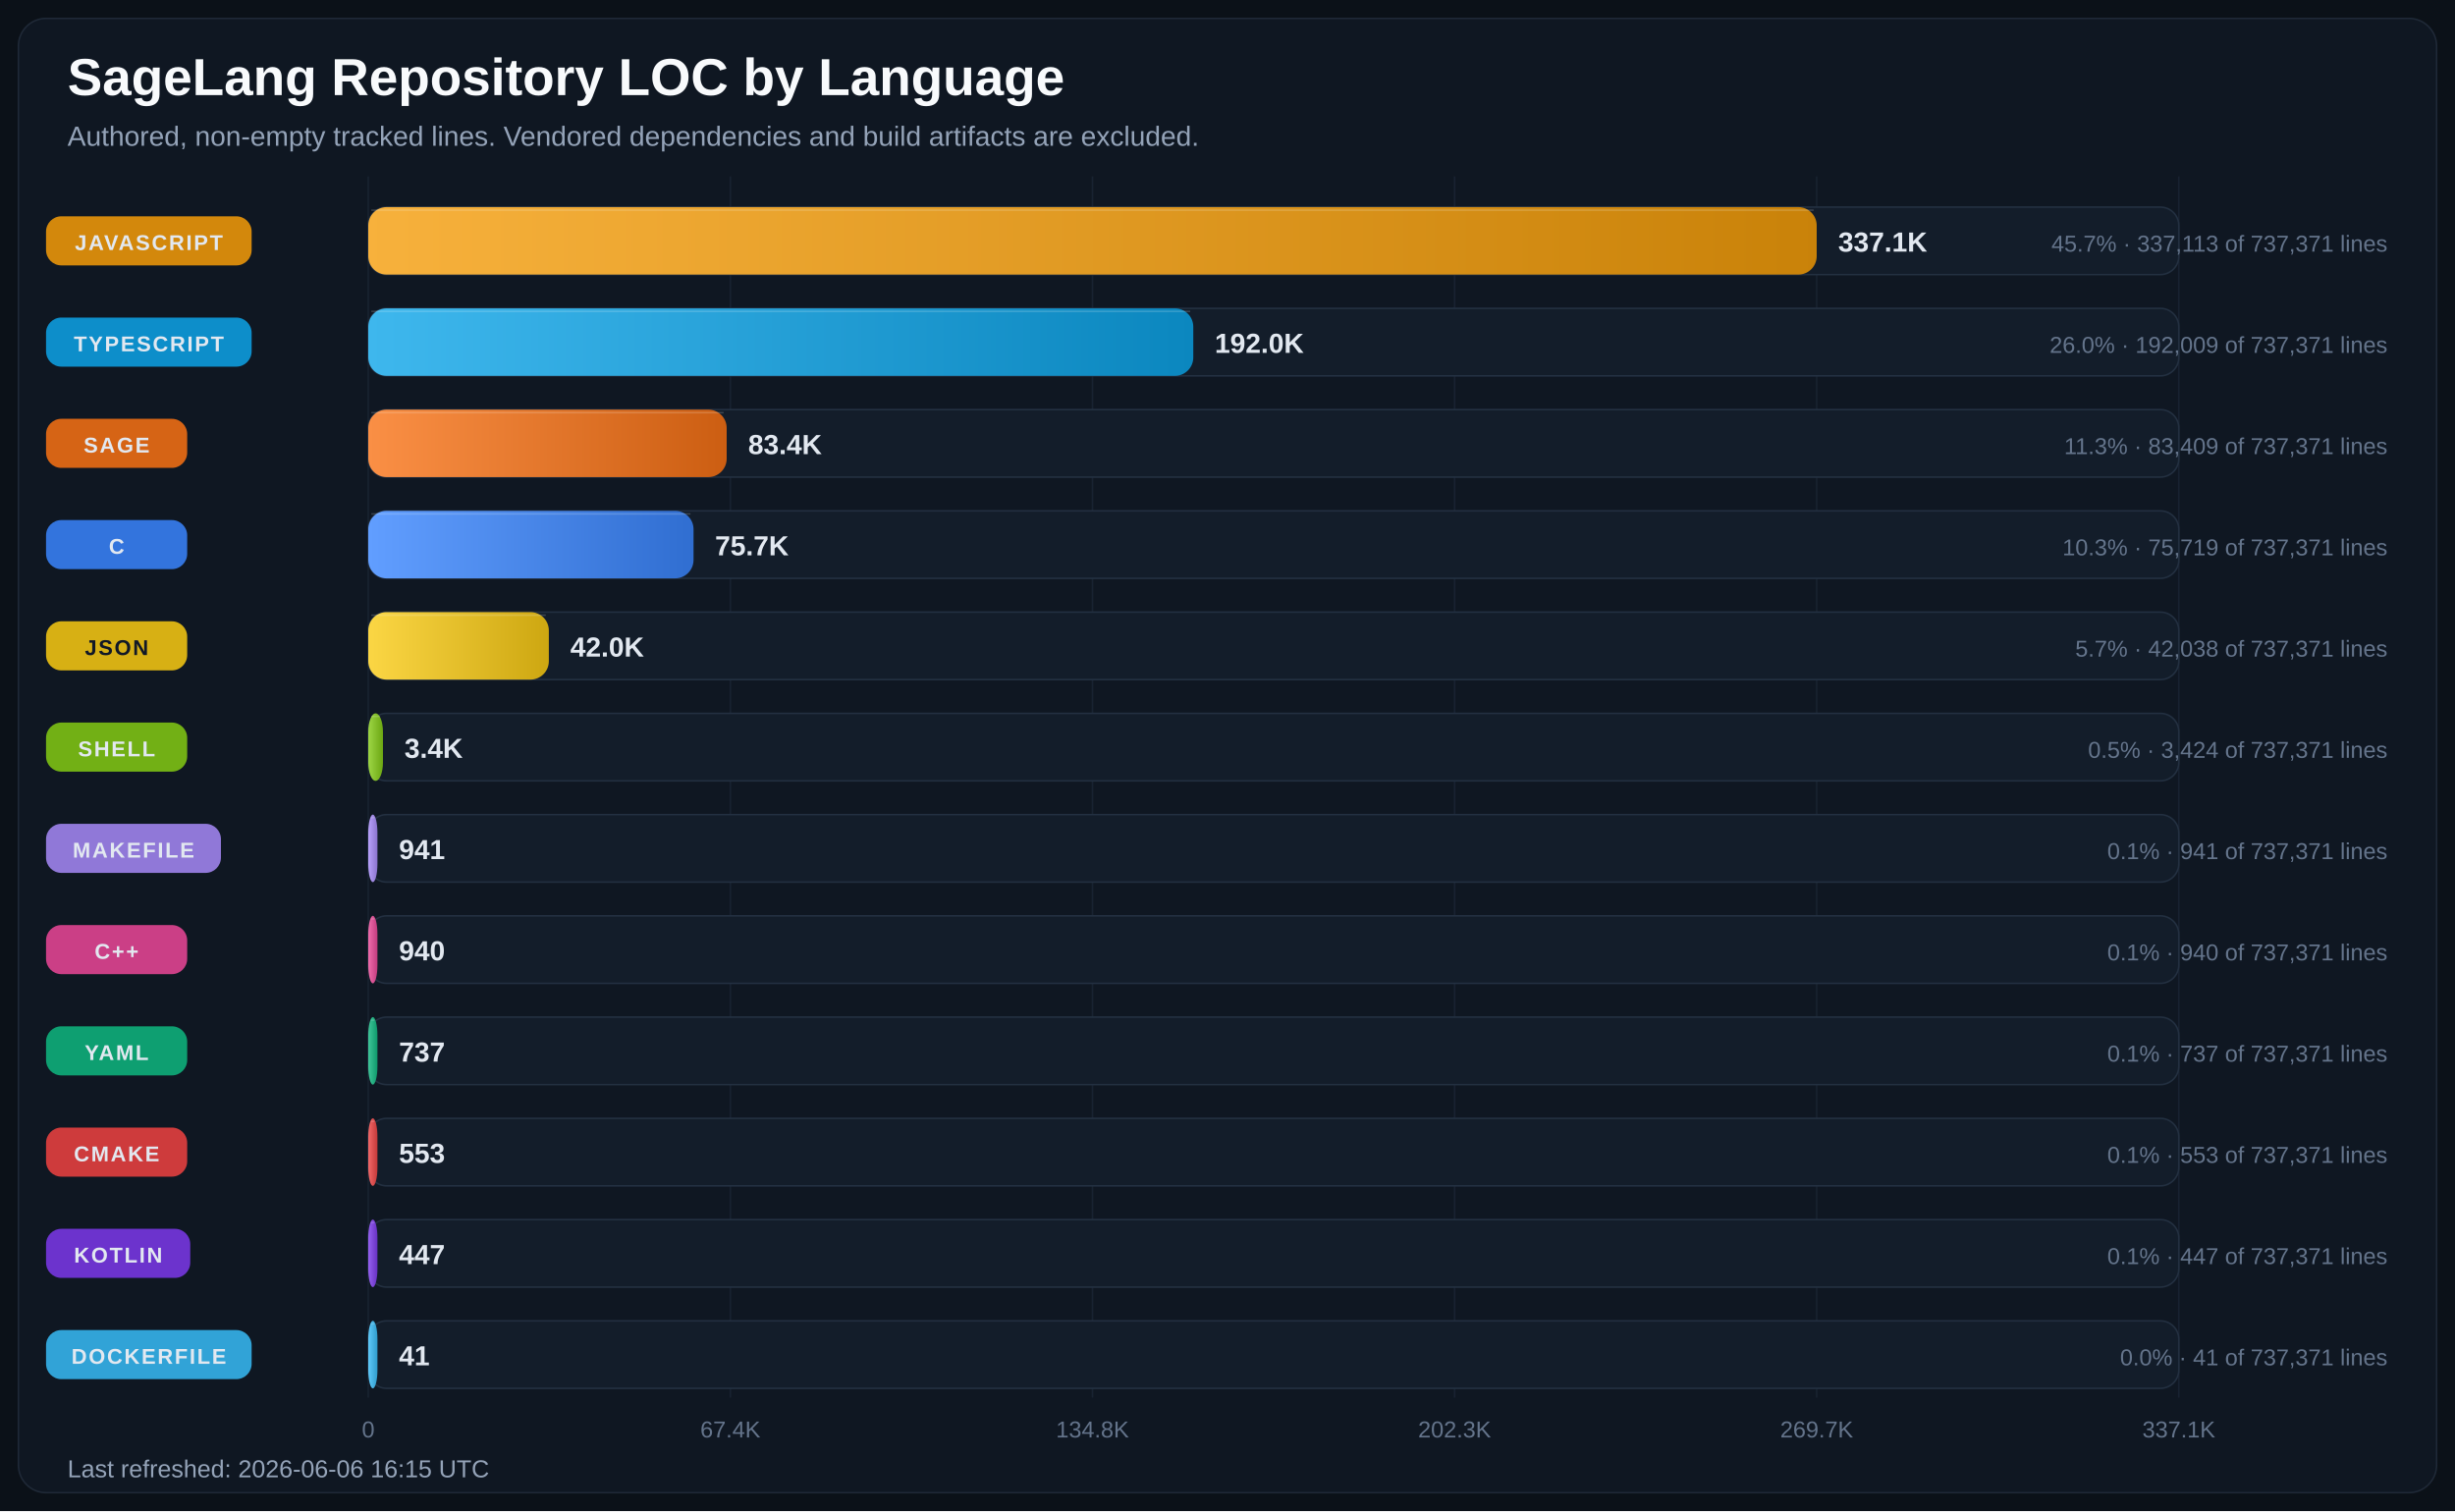
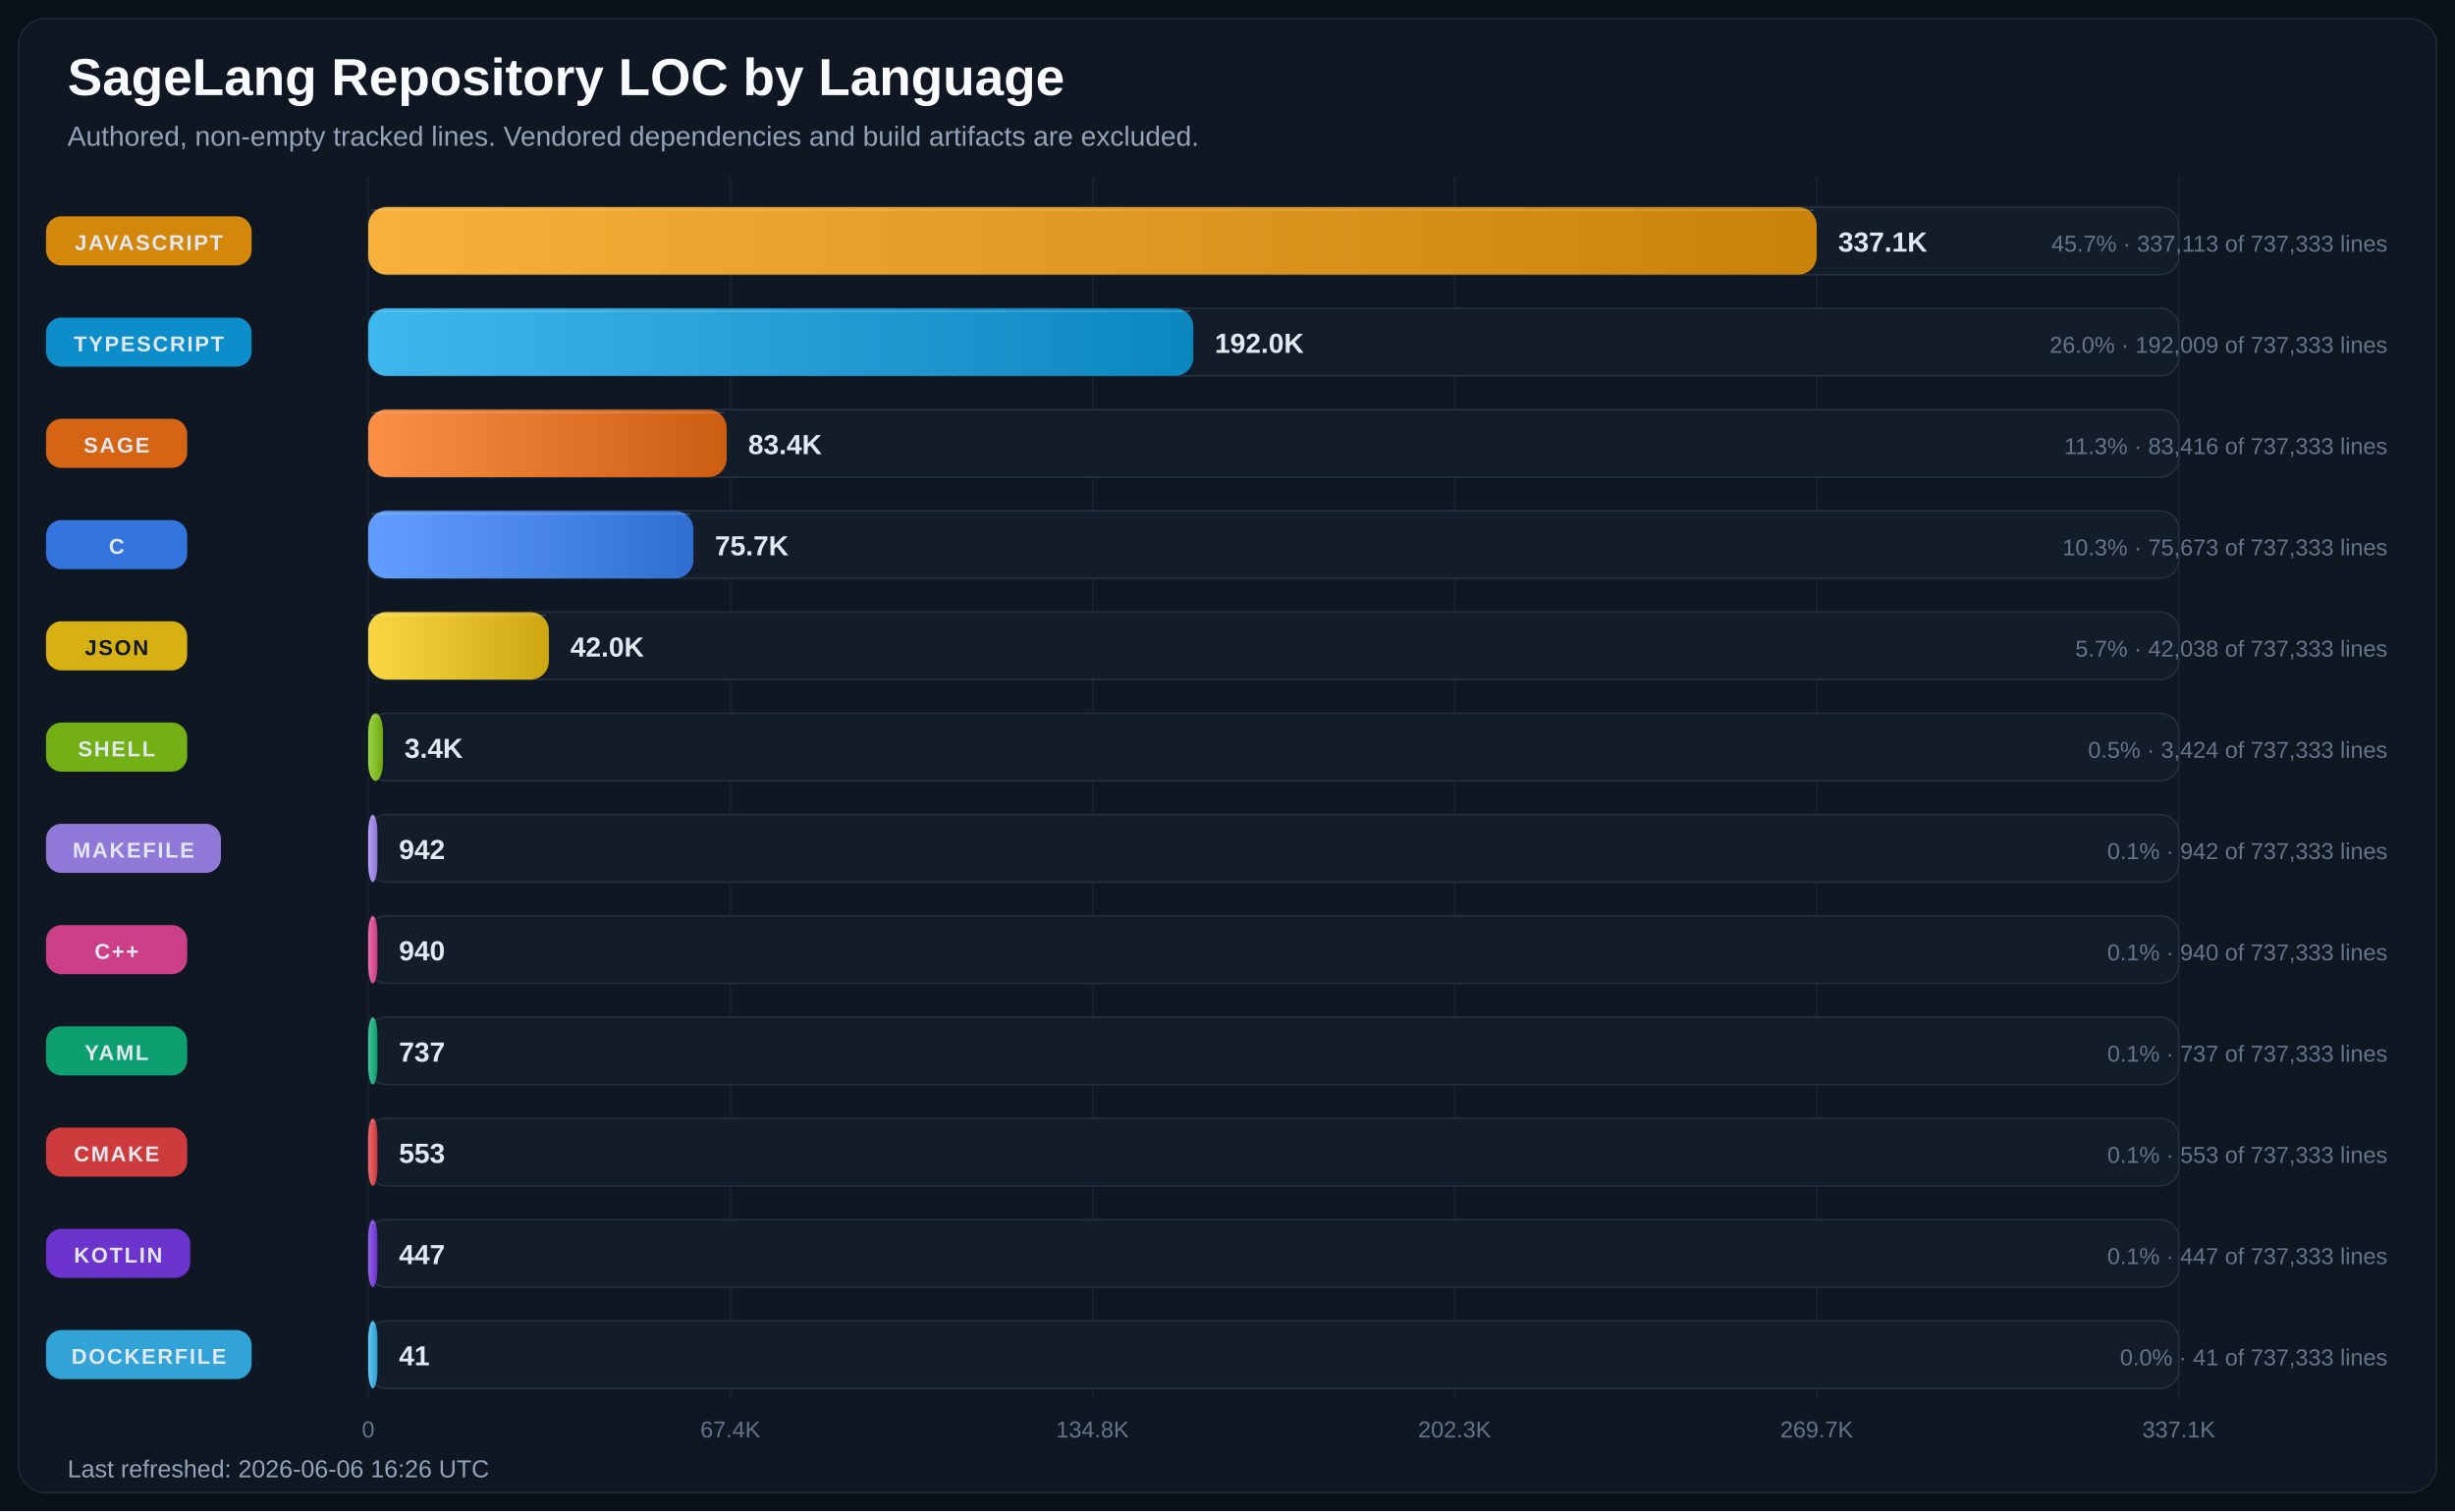
<svg xmlns="http://www.w3.org/2000/svg" width="1600" height="985" viewBox="0 0 1600 985" role="img" aria-labelledby="title desc">
  <defs>
    <linearGradient id="bar-gradient-0" x1="0%" y1="0%" x2="100%" y2="0%">
      <stop offset="0%" stop-color="#F7B13C" />
      <stop offset="100%" stop-color="#C98209" />
    </linearGradient>
    <linearGradient id="bar-gradient-1" x1="0%" y1="0%" x2="100%" y2="0%">
      <stop offset="0%" stop-color="#3EB7ED" />
      <stop offset="100%" stop-color="#0B87BF" />
    </linearGradient>
    <linearGradient id="bar-gradient-2" x1="0%" y1="0%" x2="100%" y2="0%">
      <stop offset="0%" stop-color="#FA8F45" />
      <stop offset="100%" stop-color="#CC5E12" />
    </linearGradient>
    <linearGradient id="bar-gradient-3" x1="0%" y1="0%" x2="100%" y2="0%">
      <stop offset="0%" stop-color="#619EFF" />
      <stop offset="100%" stop-color="#306ED1" />
    </linearGradient>
    <linearGradient id="bar-gradient-4" x1="0%" y1="0%" x2="100%" y2="0%">
      <stop offset="0%" stop-color="#FBD644" />
      <stop offset="100%" stop-color="#CDA711" />
    </linearGradient>
    <linearGradient id="bar-gradient-5" x1="0%" y1="0%" x2="100%" y2="0%">
      <stop offset="0%" stop-color="#9DD645" />
      <stop offset="100%" stop-color="#6CA712" />
    </linearGradient>
    <linearGradient id="bar-gradient-6" x1="0%" y1="0%" x2="100%" y2="0%">
      <stop offset="0%" stop-color="#B9A2FB" />
      <stop offset="100%" stop-color="#8972CD" />
    </linearGradient>
    <linearGradient id="bar-gradient-7" x1="0%" y1="0%" x2="100%" y2="0%">
      <stop offset="0%" stop-color="#F06DAD" />
      <stop offset="100%" stop-color="#C23B7D" />
    </linearGradient>
    <linearGradient id="bar-gradient-8" x1="0%" y1="0%" x2="100%" y2="0%">
      <stop offset="0%" stop-color="#40C79A" />
      <stop offset="100%" stop-color="#0D986A" />
    </linearGradient>
    <linearGradient id="bar-gradient-9" x1="0%" y1="0%" x2="100%" y2="0%">
      <stop offset="0%" stop-color="#F26969" />
      <stop offset="100%" stop-color="#C43838" />
    </linearGradient>
    <linearGradient id="bar-gradient-10" x1="0%" y1="0%" x2="100%" y2="0%">
      <stop offset="0%" stop-color="#9661F1" />
      <stop offset="100%" stop-color="#6630C2" />
    </linearGradient>
    <linearGradient id="bar-gradient-11" x1="0%" y1="0%" x2="100%" y2="0%">
      <stop offset="0%" stop-color="#60CAF9" />
      <stop offset="100%" stop-color="#2E9BCB" />
    </linearGradient>
  </defs>
  <rect width="100%" height="100%" fill="#0B1118" />
  <rect x="12" y="12" width="1576" height="961" rx="18" fill="#0F1722" stroke="#1F2937" />
  <text x="44" y="62" fill="#F8FAFC" font-size="34" font-family="Segoe UI, Arial, sans-serif" font-weight="700">SageLang Repository LOC by Language</text>
  <text x="44" y="95" fill="#94A3B8" font-size="18" font-family="Segoe UI, Arial, sans-serif">Authored, non-empty tracked lines. Vendored dependencies and build artifacts are excluded.</text>
  <line x1="240.0" y1="115" x2="240.0" y2="911" stroke="#182231" stroke-width="1" />
  <text x="240.0" y="937" text-anchor="middle" fill="#64748B" font-size="15" font-family="Segoe UI, Arial, sans-serif">0</text>
  <line x1="476.0" y1="115" x2="476.0" y2="911" stroke="#182231" stroke-width="1" />
  <text x="476.0" y="937" text-anchor="middle" fill="#64748B" font-size="15" font-family="Segoe UI, Arial, sans-serif">67.4K</text>
  <line x1="712.0" y1="115" x2="712.0" y2="911" stroke="#182231" stroke-width="1" />
  <text x="712.0" y="937" text-anchor="middle" fill="#64748B" font-size="15" font-family="Segoe UI, Arial, sans-serif">134.8K</text>
  <line x1="948.0" y1="115" x2="948.0" y2="911" stroke="#182231" stroke-width="1" />
  <text x="948.0" y="937" text-anchor="middle" fill="#64748B" font-size="15" font-family="Segoe UI, Arial, sans-serif">202.3K</text>
  <line x1="1184.0" y1="115" x2="1184.0" y2="911" stroke="#182231" stroke-width="1" />
  <text x="1184.0" y="937" text-anchor="middle" fill="#64748B" font-size="15" font-family="Segoe UI, Arial, sans-serif">269.7K</text>
  <line x1="1420.0" y1="115" x2="1420.0" y2="911" stroke="#182231" stroke-width="1" />
  <text x="1420.0" y="937" text-anchor="middle" fill="#64748B" font-size="15" font-family="Segoe UI, Arial, sans-serif">337.1K</text>
  <rect x="30" y="141.0" width="134" height="32" rx="10" fill="#DC8E0A" opacity="0.95" />
  <text x="97.0" y="163.0" text-anchor="middle" fill="#E2E8F0" font-size="14" font-family="Segoe UI, Arial, sans-serif" font-weight="700" letter-spacing="1.1">JAVASCRIPT</text>
  <rect x="240" y="135" width="1180" height="44" rx="12" fill="#131D2A" stroke="#233041" />
  <rect x="240" y="135" width="944.0" height="44" rx="12" fill="url(#bar-gradient-0)" />
  <line x1="242.0" y1="137.0" x2="1182.0" y2="137.0" stroke="#F8FAFC" stroke-opacity="0.18" />
  <text x="1198.0" y="164.0" text-anchor="start" fill="#E2E8F0" font-size="18" font-family="Segoe UI, Arial, sans-serif" font-weight="700">337.1K</text>
-   <text x="1556" y="164.0" text-anchor="end" fill="#64748B" font-size="15" font-family="Segoe UI, Arial, sans-serif">45.7% · 337,113 of 737,371 lines</text>
+   <text x="1556" y="164.0" text-anchor="end" fill="#64748B" font-size="15" font-family="Segoe UI, Arial, sans-serif">45.7% · 337,113 of 737,333 lines</text>
  <rect x="30" y="207.0" width="134" height="32" rx="10" fill="#0D94D2" opacity="0.95" />
  <text x="97.0" y="229.0" text-anchor="middle" fill="#E2E8F0" font-size="14" font-family="Segoe UI, Arial, sans-serif" font-weight="700" letter-spacing="1.1">TYPESCRIPT</text>
  <rect x="240" y="201" width="1180" height="44" rx="12" fill="#131D2A" stroke="#233041" />
  <rect x="240" y="201" width="537.7" height="44" rx="12" fill="url(#bar-gradient-1)" />
  <line x1="242.0" y1="203.0" x2="775.7" y2="203.0" stroke="#F8FAFC" stroke-opacity="0.18" />
  <text x="791.7" y="230.0" text-anchor="start" fill="#E2E8F0" font-size="18" font-family="Segoe UI, Arial, sans-serif" font-weight="700">192.0K</text>
-   <text x="1556" y="230.0" text-anchor="end" fill="#64748B" font-size="15" font-family="Segoe UI, Arial, sans-serif">26.0% · 192,009 of 737,371 lines</text>
+   <text x="1556" y="230.0" text-anchor="end" fill="#64748B" font-size="15" font-family="Segoe UI, Arial, sans-serif">26.0% · 192,009 of 737,333 lines</text>
  <rect x="30" y="273.0" width="92" height="32" rx="10" fill="#E06814" opacity="0.95" />
  <text x="76.0" y="295.0" text-anchor="middle" fill="#E2E8F0" font-size="14" font-family="Segoe UI, Arial, sans-serif" font-weight="700" letter-spacing="1.1">SAGE</text>
  <rect x="240" y="267" width="1180" height="44" rx="12" fill="#131D2A" stroke="#233041" />
  <rect x="240" y="267" width="233.6" height="44" rx="12" fill="url(#bar-gradient-2)" />
  <line x1="242.0" y1="269.0" x2="471.6" y2="269.0" stroke="#F8FAFC" stroke-opacity="0.18" />
  <text x="487.6" y="296.0" text-anchor="start" fill="#E2E8F0" font-size="18" font-family="Segoe UI, Arial, sans-serif" font-weight="700">83.4K</text>
-   <text x="1556" y="296.0" text-anchor="end" fill="#64748B" font-size="15" font-family="Segoe UI, Arial, sans-serif">11.3% · 83,409 of 737,371 lines</text>
+   <text x="1556" y="296.0" text-anchor="end" fill="#64748B" font-size="15" font-family="Segoe UI, Arial, sans-serif">11.3% · 83,416 of 737,333 lines</text>
  <rect x="30" y="339.0" width="92" height="32" rx="10" fill="#3479E6" opacity="0.95" />
  <text x="76.0" y="361.0" text-anchor="middle" fill="#E2E8F0" font-size="14" font-family="Segoe UI, Arial, sans-serif" font-weight="700" letter-spacing="1.1">C</text>
  <rect x="240" y="333" width="1180" height="44" rx="12" fill="#131D2A" stroke="#233041" />
-   <rect x="240" y="333" width="212.0" height="44" rx="12" fill="url(#bar-gradient-3)" />
-   <line x1="242.0" y1="335.0" x2="450.0" y2="335.0" stroke="#F8FAFC" stroke-opacity="0.18" />
-   <text x="466.0" y="362.0" text-anchor="start" fill="#E2E8F0" font-size="18" font-family="Segoe UI, Arial, sans-serif" font-weight="700">75.7K</text>
-   <text x="1556" y="362.0" text-anchor="end" fill="#64748B" font-size="15" font-family="Segoe UI, Arial, sans-serif">10.3% · 75,719 of 737,371 lines</text>
+   <rect x="240" y="333" width="211.9" height="44" rx="12" fill="url(#bar-gradient-3)" />
+   <line x1="242.0" y1="335.0" x2="449.9" y2="335.0" stroke="#F8FAFC" stroke-opacity="0.18" />
+   <text x="465.9" y="362.0" text-anchor="start" fill="#E2E8F0" font-size="18" font-family="Segoe UI, Arial, sans-serif" font-weight="700">75.7K</text>
+   <text x="1556" y="362.0" text-anchor="end" fill="#64748B" font-size="15" font-family="Segoe UI, Arial, sans-serif">10.3% · 75,673 of 737,333 lines</text>
  <rect x="30" y="405.0" width="92" height="32" rx="10" fill="#E1B813" opacity="0.95" />
  <text x="76.0" y="427.0" text-anchor="middle" fill="#111827" font-size="14" font-family="Segoe UI, Arial, sans-serif" font-weight="700" letter-spacing="1.1">JSON</text>
  <rect x="240" y="399" width="1180" height="44" rx="12" fill="#131D2A" stroke="#233041" />
  <rect x="240" y="399" width="117.7" height="44" rx="12" fill="url(#bar-gradient-4)" />
  <line x1="242.0" y1="401.0" x2="355.7" y2="401.0" stroke="#F8FAFC" stroke-opacity="0.18" />
  <text x="371.7" y="428.0" text-anchor="start" fill="#E2E8F0" font-size="18" font-family="Segoe UI, Arial, sans-serif" font-weight="700">42.0K</text>
-   <text x="1556" y="428.0" text-anchor="end" fill="#64748B" font-size="15" font-family="Segoe UI, Arial, sans-serif">5.7% · 42,038 of 737,371 lines</text>
+   <text x="1556" y="428.0" text-anchor="end" fill="#64748B" font-size="15" font-family="Segoe UI, Arial, sans-serif">5.7% · 42,038 of 737,333 lines</text>
  <rect x="30" y="471.0" width="92" height="32" rx="10" fill="#77B814" opacity="0.95" />
  <text x="76.0" y="493.0" text-anchor="middle" fill="#E2E8F0" font-size="14" font-family="Segoe UI, Arial, sans-serif" font-weight="700" letter-spacing="1.1">SHELL</text>
  <rect x="240" y="465" width="1180" height="44" rx="12" fill="#131D2A" stroke="#233041" />
  <rect x="240" y="465" width="9.6" height="44" rx="12" fill="url(#bar-gradient-5)" />
  <line x1="242.0" y1="467.0" x2="247.6" y2="467.0" stroke="#F8FAFC" stroke-opacity="0.18" />
  <text x="263.6" y="494.0" text-anchor="start" fill="#E2E8F0" font-size="18" font-family="Segoe UI, Arial, sans-serif" font-weight="700">3.4K</text>
-   <text x="1556" y="494.0" text-anchor="end" fill="#64748B" font-size="15" font-family="Segoe UI, Arial, sans-serif">0.5% · 3,424 of 737,371 lines</text>
+   <text x="1556" y="494.0" text-anchor="end" fill="#64748B" font-size="15" font-family="Segoe UI, Arial, sans-serif">0.5% · 3,424 of 737,333 lines</text>
  <rect x="30" y="537.0" width="114" height="32" rx="10" fill="#967DE1" opacity="0.95" />
  <text x="87.0" y="559.0" text-anchor="middle" fill="#E2E8F0" font-size="14" font-family="Segoe UI, Arial, sans-serif" font-weight="700" letter-spacing="1.1">MAKEFILE</text>
  <rect x="240" y="531" width="1180" height="44" rx="12" fill="#131D2A" stroke="#233041" />
  <rect x="240" y="531" width="6.0" height="44" rx="12" fill="url(#bar-gradient-6)" />
  <line x1="242.0" y1="533.0" x2="244.0" y2="533.0" stroke="#F8FAFC" stroke-opacity="0.18" />
-   <text x="260.0" y="560.0" text-anchor="start" fill="#E2E8F0" font-size="18" font-family="Segoe UI, Arial, sans-serif" font-weight="700">941</text>
-   <text x="1556" y="560.0" text-anchor="end" fill="#64748B" font-size="15" font-family="Segoe UI, Arial, sans-serif">0.1% · 941 of 737,371 lines</text>
+   <text x="260.0" y="560.0" text-anchor="start" fill="#E2E8F0" font-size="18" font-family="Segoe UI, Arial, sans-serif" font-weight="700">942</text>
+   <text x="1556" y="560.0" text-anchor="end" fill="#64748B" font-size="15" font-family="Segoe UI, Arial, sans-serif">0.1% · 942 of 737,333 lines</text>
  <rect x="30" y="603.0" width="92" height="32" rx="10" fill="#D4418A" opacity="0.95" />
  <text x="76.0" y="625.0" text-anchor="middle" fill="#E2E8F0" font-size="14" font-family="Segoe UI, Arial, sans-serif" font-weight="700" letter-spacing="1.1">C++</text>
  <rect x="240" y="597" width="1180" height="44" rx="12" fill="#131D2A" stroke="#233041" />
  <rect x="240" y="597" width="6.0" height="44" rx="12" fill="url(#bar-gradient-7)" />
  <line x1="242.0" y1="599.0" x2="244.0" y2="599.0" stroke="#F8FAFC" stroke-opacity="0.18" />
  <text x="260.0" y="626.0" text-anchor="start" fill="#E2E8F0" font-size="18" font-family="Segoe UI, Arial, sans-serif" font-weight="700">940</text>
-   <text x="1556" y="626.0" text-anchor="end" fill="#64748B" font-size="15" font-family="Segoe UI, Arial, sans-serif">0.1% · 940 of 737,371 lines</text>
+   <text x="1556" y="626.0" text-anchor="end" fill="#64748B" font-size="15" font-family="Segoe UI, Arial, sans-serif">0.1% · 940 of 737,333 lines</text>
  <rect x="30" y="669.0" width="92" height="32" rx="10" fill="#0EA674" opacity="0.95" />
  <text x="76.0" y="691.0" text-anchor="middle" fill="#E2E8F0" font-size="14" font-family="Segoe UI, Arial, sans-serif" font-weight="700" letter-spacing="1.1">YAML</text>
  <rect x="240" y="663" width="1180" height="44" rx="12" fill="#131D2A" stroke="#233041" />
  <rect x="240" y="663" width="6.0" height="44" rx="12" fill="url(#bar-gradient-8)" />
  <line x1="242.0" y1="665.0" x2="244.0" y2="665.0" stroke="#F8FAFC" stroke-opacity="0.18" />
  <text x="260.0" y="692.0" text-anchor="start" fill="#E2E8F0" font-size="18" font-family="Segoe UI, Arial, sans-serif" font-weight="700">737</text>
-   <text x="1556" y="692.0" text-anchor="end" fill="#64748B" font-size="15" font-family="Segoe UI, Arial, sans-serif">0.1% · 737 of 737,371 lines</text>
+   <text x="1556" y="692.0" text-anchor="end" fill="#64748B" font-size="15" font-family="Segoe UI, Arial, sans-serif">0.1% · 737 of 737,333 lines</text>
  <rect x="30" y="735.0" width="92" height="32" rx="10" fill="#D73D3D" opacity="0.95" />
  <text x="76.0" y="757.0" text-anchor="middle" fill="#E2E8F0" font-size="14" font-family="Segoe UI, Arial, sans-serif" font-weight="700" letter-spacing="1.1">CMAKE</text>
  <rect x="240" y="729" width="1180" height="44" rx="12" fill="#131D2A" stroke="#233041" />
  <rect x="240" y="729" width="6.0" height="44" rx="12" fill="url(#bar-gradient-9)" />
  <line x1="242.0" y1="731.0" x2="244.0" y2="731.0" stroke="#F8FAFC" stroke-opacity="0.18" />
  <text x="260.0" y="758.0" text-anchor="start" fill="#E2E8F0" font-size="18" font-family="Segoe UI, Arial, sans-serif" font-weight="700">553</text>
-   <text x="1556" y="758.0" text-anchor="end" fill="#64748B" font-size="15" font-family="Segoe UI, Arial, sans-serif">0.1% · 553 of 737,371 lines</text>
+   <text x="1556" y="758.0" text-anchor="end" fill="#64748B" font-size="15" font-family="Segoe UI, Arial, sans-serif">0.1% · 553 of 737,333 lines</text>
  <rect x="30" y="801.0" width="94" height="32" rx="10" fill="#7034D5" opacity="0.95" />
  <text x="77.0" y="823.0" text-anchor="middle" fill="#E2E8F0" font-size="14" font-family="Segoe UI, Arial, sans-serif" font-weight="700" letter-spacing="1.1">KOTLIN</text>
  <rect x="240" y="795" width="1180" height="44" rx="12" fill="#131D2A" stroke="#233041" />
  <rect x="240" y="795" width="6.0" height="44" rx="12" fill="url(#bar-gradient-10)" />
  <line x1="242.0" y1="797.0" x2="244.0" y2="797.0" stroke="#F8FAFC" stroke-opacity="0.18" />
  <text x="260.0" y="824.0" text-anchor="start" fill="#E2E8F0" font-size="18" font-family="Segoe UI, Arial, sans-serif" font-weight="700">447</text>
-   <text x="1556" y="824.0" text-anchor="end" fill="#64748B" font-size="15" font-family="Segoe UI, Arial, sans-serif">0.1% · 447 of 737,371 lines</text>
+   <text x="1556" y="824.0" text-anchor="end" fill="#64748B" font-size="15" font-family="Segoe UI, Arial, sans-serif">0.1% · 447 of 737,333 lines</text>
  <rect x="30" y="867.0" width="134" height="32" rx="10" fill="#32AADF" opacity="0.95" />
  <text x="97.0" y="889.0" text-anchor="middle" fill="#E2E8F0" font-size="14" font-family="Segoe UI, Arial, sans-serif" font-weight="700" letter-spacing="1.1">DOCKERFILE</text>
  <rect x="240" y="861" width="1180" height="44" rx="12" fill="#131D2A" stroke="#233041" />
  <rect x="240" y="861" width="6.0" height="44" rx="12" fill="url(#bar-gradient-11)" />
  <line x1="242.0" y1="863.0" x2="244.0" y2="863.0" stroke="#F8FAFC" stroke-opacity="0.18" />
  <text x="260.0" y="890.0" text-anchor="start" fill="#E2E8F0" font-size="18" font-family="Segoe UI, Arial, sans-serif" font-weight="700">41</text>
-   <text x="1556" y="890.0" text-anchor="end" fill="#64748B" font-size="15" font-family="Segoe UI, Arial, sans-serif">0.0% · 41 of 737,371 lines</text>
-   <text x="44" y="963" fill="#94A3B8" font-size="16" font-family="Segoe UI, Arial, sans-serif">Last refreshed: 2026-06-06 16:15 UTC</text>
+   <text x="1556" y="890.0" text-anchor="end" fill="#64748B" font-size="15" font-family="Segoe UI, Arial, sans-serif">0.0% · 41 of 737,333 lines</text>
+   <text x="44" y="963" fill="#94A3B8" font-size="16" font-family="Segoe UI, Arial, sans-serif">Last refreshed: 2026-06-06 16:26 UTC</text>
</svg>
